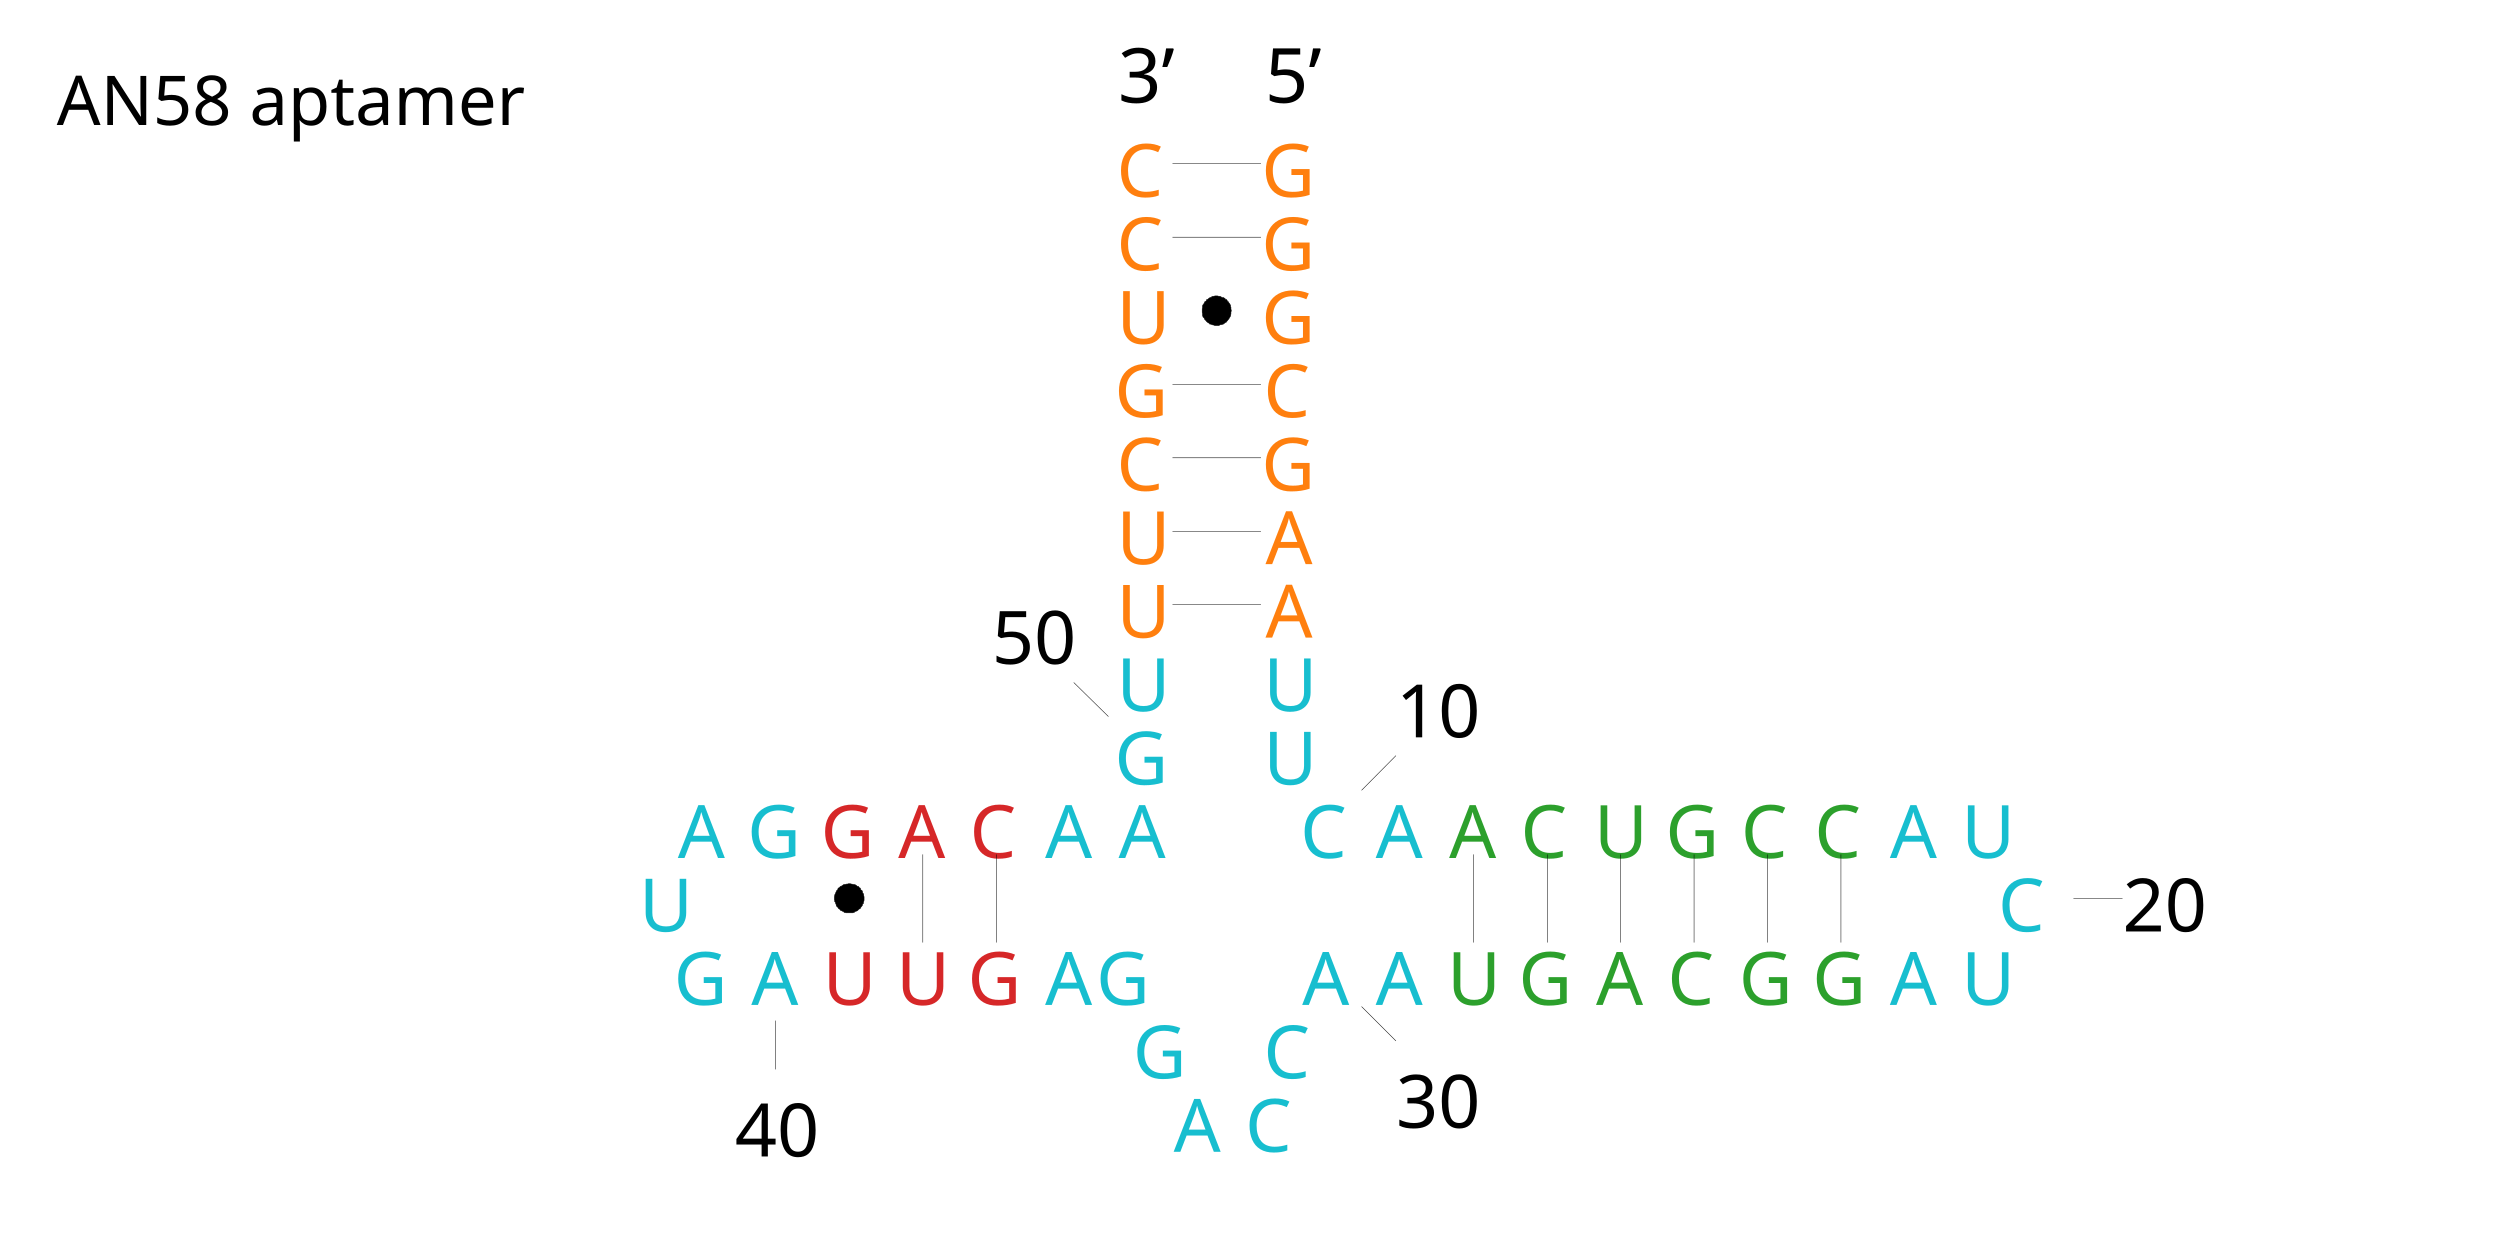
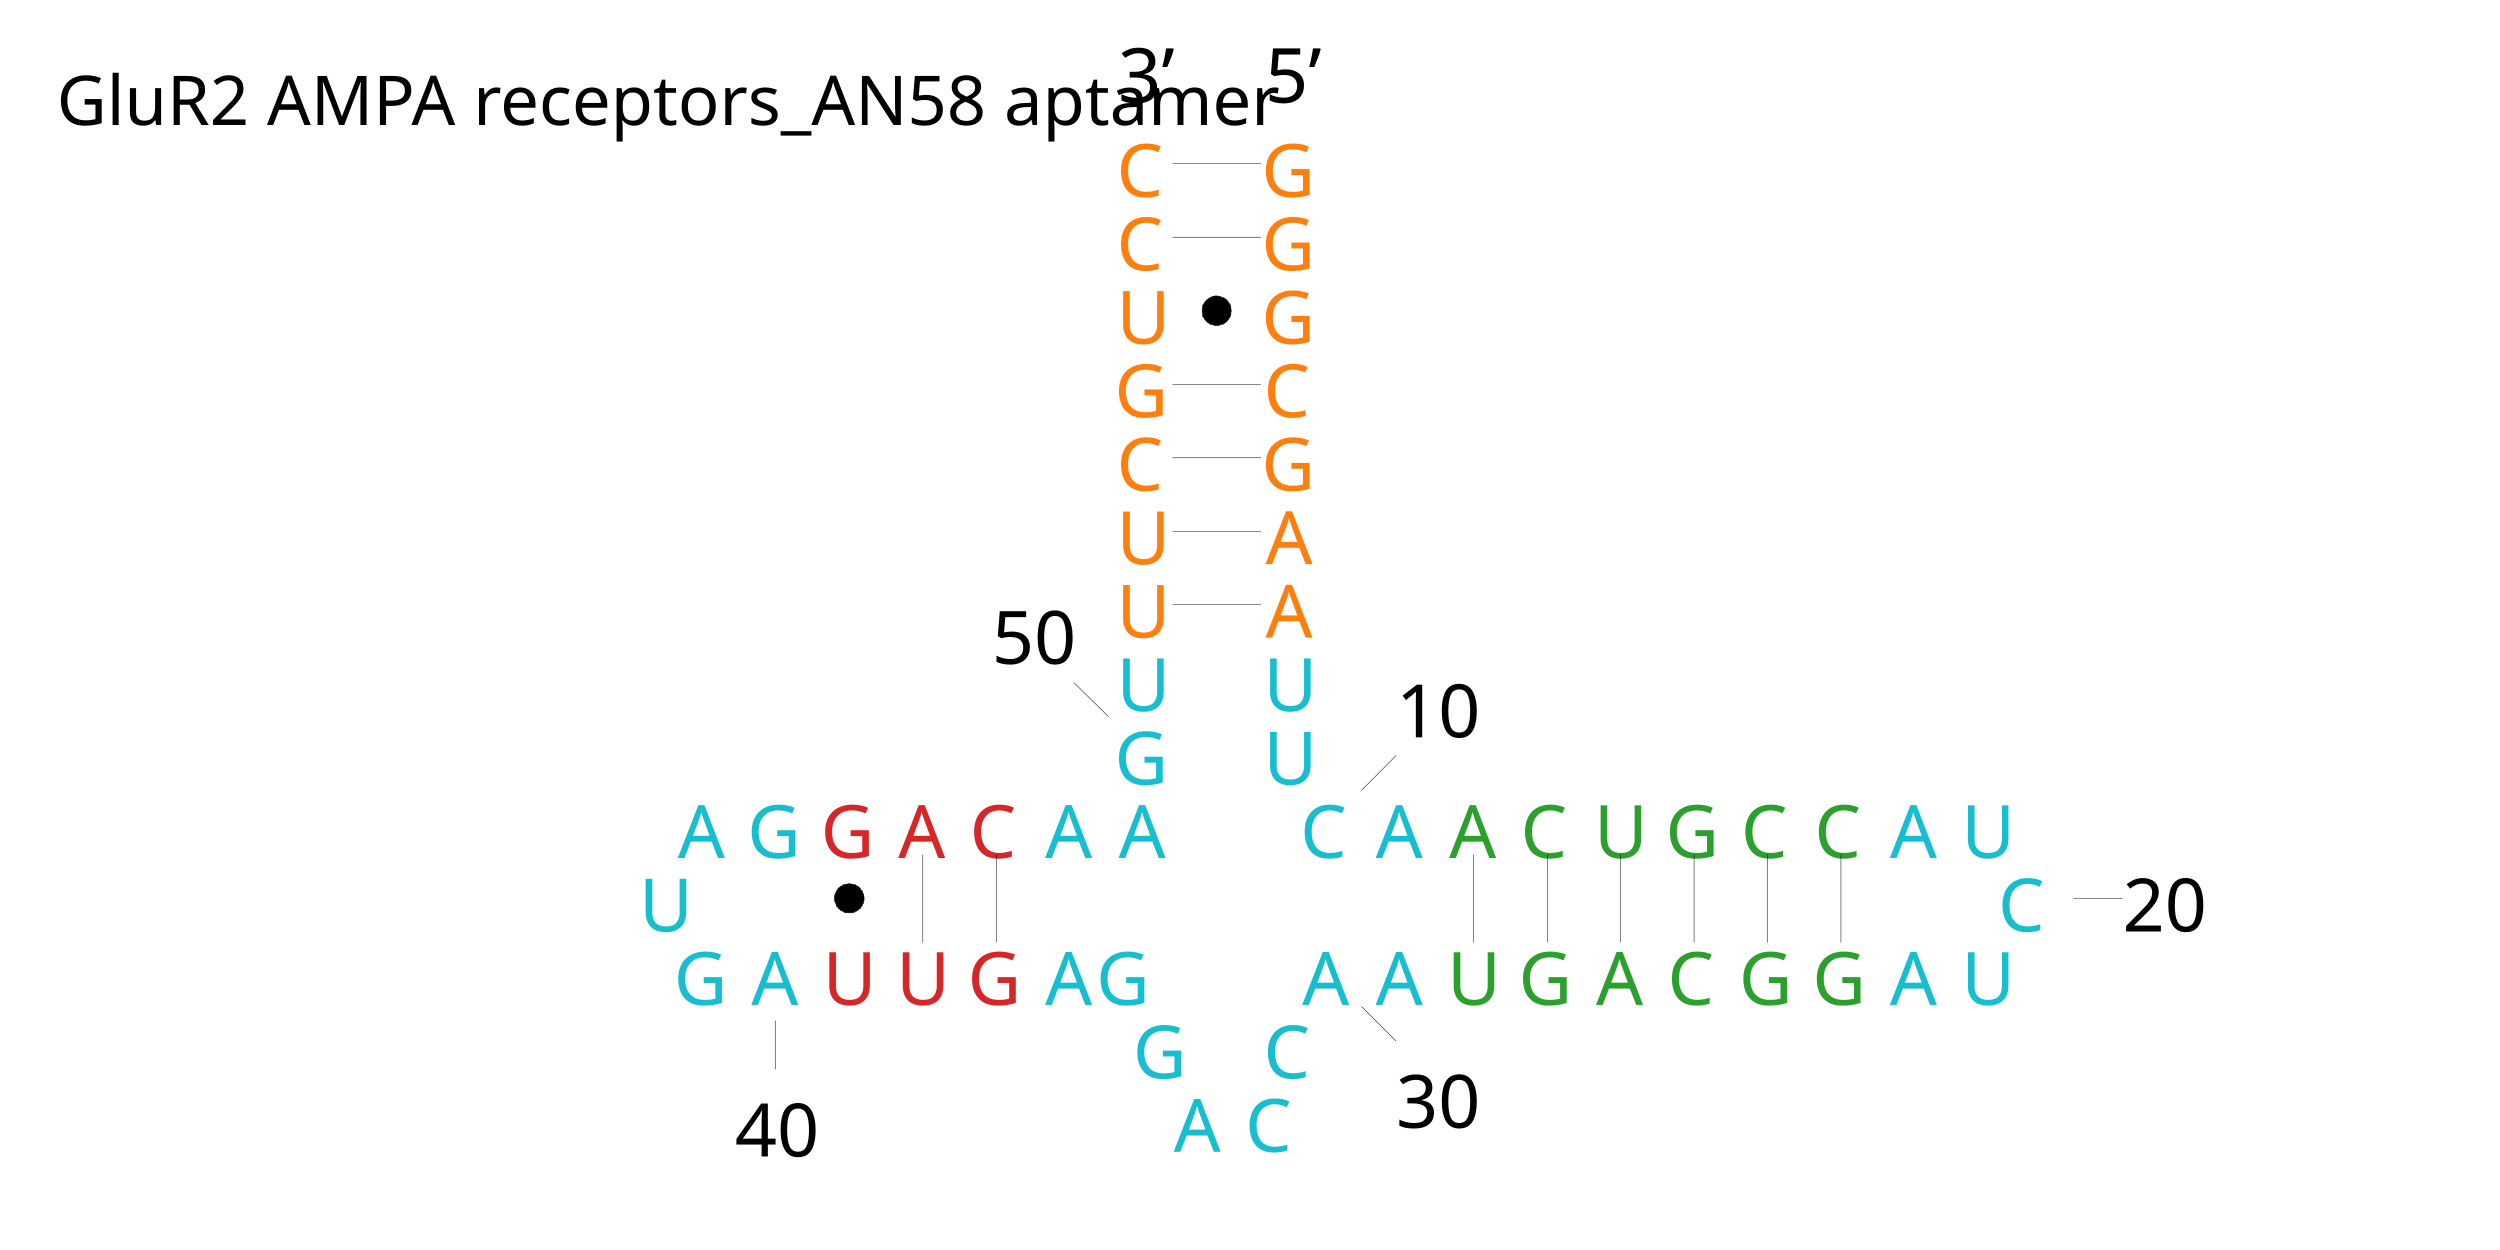
<svg xmlns="http://www.w3.org/2000/svg" version="1.1" id="图层_1" x="0px" y="0px" viewBox="0 0 800 400" style="enable-background:new 0 0 800 400;" xml:space="preserve">
  <style type="text/css">
	.st0{fill:#FF7F0E;}
	.st1{font-family:'ArialMT';}
	.st2{font-size:23.59px;}
	.st3{fill:#17BECF;}
	.st4{fill:none;stroke:#000000;stroke-width:0.158;stroke-miterlimit:1.261;}
	.st5{stroke:#000000;stroke-width:0.158;stroke-miterlimit:1.261;}
	.st6{fill:#2CA02C;}
	.st7{fill:#D62728;}
	.st8{font-size:24.282px;}
	.st9{font-size:22px;}
</style>
  <g id="ID000002">
    <g transform="translate(624.864,65.412)">
      <g transform="rotate(-0.0)">
        <text transform="matrix(1 0 0 1 -221.2234 -2.4125)" class="st0 st1 st2">G</text>
      </g>
    </g>
  </g>
  <g id="ID000003">
    <g transform="translate(624.864,108.260)">
      <g transform="rotate(-0.0)">
        <text transform="matrix(1 0 0 1 -221.2234 -21.7541)" class="st0 st1 st2">G</text>
      </g>
    </g>
  </g>
  <g id="ID000004">
    <g transform="translate(624.864,151.108)">
      <g transform="rotate(-0.0)">
        <text transform="matrix(1 0 0 1 -221.2234 -41.0958)" class="st0 st1 st2">G</text>
      </g>
    </g>
  </g>
  <g id="ID000005">
    <g transform="translate(624.864,193.956)">
      <g transform="rotate(-0.0)">
        <text transform="matrix(1 0 0 1 -220.5671 -60.4374)" class="st0 st1 st2">C</text>
      </g>
    </g>
  </g>
  <g id="ID000006">
    <g transform="translate(624.864,236.803)">
      <g transform="rotate(-0.0)">
        <text transform="matrix(1 0 0 1 -221.2234 -79.7781)" class="st0 st1 st2">G</text>
      </g>
    </g>
  </g>
  <g id="ID000007">
    <g transform="translate(624.864,279.651)">
      <g transform="rotate(-0.0)">
        <text transform="matrix(1 0 0 1 -219.9158 -99.1188)" class="st0 st1 st2">A</text>
      </g>
    </g>
  </g>
  <g id="ID000008">
    <g transform="translate(624.864,322.499)">
      <g transform="rotate(-0.0)">
        <text transform="matrix(1 0 0 1 -219.9158 -118.4599)" class="st0 st1 st2">A</text>
      </g>
    </g>
  </g>
  <g id="ID000009">
    <g transform="translate(624.864,365.347)">
      <g transform="rotate(-0.0)">
        <text transform="matrix(1 0 0 1 -220.5671 -137.8021)" class="st3 st1 st2">U</text>
      </g>
    </g>
  </g>
  <g id="ID000010">
    <g transform="translate(624.864,408.194)">
      <g transform="rotate(-0.0)">
        <text transform="matrix(1 0 0 1 -220.5671 -157.1452)" class="st3 st1 st2">U</text>
      </g>
    </g>
  </g>
  <g id="ID000011">
    <g transform="translate(539.168,408.194)">
      <g transform="rotate(-0.0)">
        <text transform="matrix(1 0 0 1 -182.5401 -157.1452)" class="st3 st1 st2">G</text>
      </g>
    </g>
  </g>
  <g id="ID000012">
    <line class="st4" x1="354.7" y1="229.3" x2="343.6" y2="218.4" />
  </g>
  <g id="ID000013">
    <g transform="translate(498.771,337.804)">
      <g transform="rotate(-0.0)">
        <text transform="matrix(1 0 0 1 -181.3691 -125.3694)" class="st1 st2">50</text>
      </g>
    </g>
  </g>
  <g id="ID000014">
    <g transform="translate(539.168,365.347)">
      <g transform="rotate(-0.0)">
        <text transform="matrix(1 0 0 1 -181.8839 -137.8021)" class="st3 st1 st2">U</text>
      </g>
    </g>
  </g>
  <g id="ID000015">
    <g transform="translate(539.168,322.499)">
      <g transform="rotate(-0.0)">
        <text transform="matrix(1 0 0 1 -181.8839 -118.4599)" class="st0 st1 st2">U</text>
      </g>
    </g>
  </g>
  <g id="ID000016">
    <g transform="translate(539.168,279.651)">
      <g transform="rotate(-0.0)">
        <text transform="matrix(1 0 0 1 -181.8839 -99.1188)" class="st0 st1 st2">U</text>
      </g>
    </g>
  </g>
  <g id="ID000017">
    <g transform="translate(539.168,236.803)">
      <g transform="rotate(-0.0)">
        <text transform="matrix(1 0 0 1 -181.8839 -79.7781)" class="st0 st1 st2">C</text>
      </g>
    </g>
  </g>
  <g id="ID000018">
    <g transform="translate(539.168,193.956)">
      <g transform="rotate(-0.0)">
        <text transform="matrix(1 0 0 1 -182.5401 -60.4374)" class="st0 st1 st2">G</text>
      </g>
    </g>
  </g>
  <g id="ID000019">
    <g transform="translate(539.168,151.108)">
      <g transform="rotate(-0.0)">
        <text transform="matrix(1 0 0 1 -181.8839 -41.0958)" class="st0 st1 st2">U</text>
      </g>
    </g>
  </g>
  <g id="ID000020">
    <g transform="translate(539.168,108.260)">
      <g transform="rotate(-0.0)">
        <text transform="matrix(1 0 0 1 -181.8839 -21.7541)" class="st0 st1 st2">C</text>
      </g>
    </g>
  </g>
  <g id="ID000021">
    <g transform="translate(539.168,65.412)">
      <g transform="rotate(-0.0)">
        <text transform="matrix(1 0 0 1 -181.8839 -2.4125)" class="st0 st1 st2">C</text>
      </g>
    </g>
  </g>
  <g id="ID000022">
    <line class="st4" x1="403.5" y1="52.4" x2="375.2" y2="52.4" />
  </g>
  <g id="ID000023">
    <line class="st4" x1="403.5" y1="75.9" x2="375.2" y2="75.9" />
  </g>
  <g id="ID000024">
    <polygon class="st5" points="384.7,99.4 384.7,99.8 384.7,100 384.8,100.3 384.8,100.6 384.8,100.9 384.9,101.2 385,101.5    385.3,101.7 385.4,102 385.5,102.2 385.8,102.5 386,102.7 386.1,102.9 386.4,103.1 386.6,103.3 386.9,103.4 387.1,103.7    387.3,103.7 387.7,103.8 387.8,103.9 388.2,104 388.4,104 388.8,104.2 389,104.2 389.4,104.2 389.6,104.2 390,104.2 390.3,104    390.6,103.9 390.9,103.9 391.1,103.8 391.5,103.7 391.6,103.6 392,103.3 392.1,103.2 392.4,103.1 392.6,102.8 392.8,102.6    393,102.3 393.2,102.1 393.3,101.9 393.5,101.6 393.7,101.2 393.8,101.1 393.8,100.8 393.9,100.5 393.9,100.2 393.9,99.9 394,99.5    394,99.3 393.9,98.9 393.9,98.7 393.9,98.3 393.8,98.2 393.8,97.8 393.7,97.6 393.5,97.2 393.3,97 393.2,96.8 393,96.5 392.8,96.4    392.6,96 392.4,95.8 392.1,95.8 392,95.5 391.6,95.3 391.5,95.2 391.1,95.2 390.9,95.1 390.6,94.9 390.3,94.8 390,94.8 389.6,94.7    389.4,94.7 389,94.7 388.8,94.7 388.4,94.8 388.2,94.8 387.8,94.9 387.7,95.1 387.3,95.2 387.1,95.3 386.9,95.4 386.6,95.7    386.4,95.8 386.1,95.9 386,96.3 385.8,96.4 385.5,96.6 385.4,96.9 385.3,97.1 385,97.5 384.9,97.6 384.8,98 384.8,98.2 384.8,98.6    384.7,98.8 384.7,99.2  " />
  </g>
  <g id="ID000025">
    <line class="st4" x1="403.5" y1="123" x2="375.2" y2="123" />
  </g>
  <g id="ID000026">
    <line class="st4" x1="403.5" y1="146.5" x2="375.2" y2="146.5" />
  </g>
  <g id="ID000027">
    <line class="st4" x1="403.5" y1="170" x2="375.2" y2="170" />
  </g>
  <g id="ID000028">
    <line class="st4" x1="403.5" y1="193.5" x2="375.2" y2="193.5" />
  </g>
  <g id="ID000030">
    <g transform="translate(646.287,451.042)">
      <g transform="rotate(-0.0)">
        <text transform="matrix(1 0 0 1 -230.2382 -176.4854)" class="st3 st1 st2">C</text>
      </g>
    </g>
  </g>
  <g id="ID000031">
    <line class="st4" x1="435.7" y1="252.9" x2="446.7" y2="241.8" />
  </g>
  <g id="ID000032">
    <g transform="translate(686.685,380.652)">
      <g transform="rotate(-0.0)">
        <text transform="matrix(1 0 0 1 -239.9545 -144.7116)" class="st1 st2">10</text>
      </g>
    </g>
  </g>
  <g id="ID000033">
    <g transform="translate(689.135,451.042)">
      <g transform="rotate(-0.0)">
        <text transform="matrix(1 0 0 1 -248.929 -176.4854)" class="st3 st1 st2">A</text>
      </g>
    </g>
  </g>
  <g id="ID000034">
    <g transform="translate(731.983,451.042)">
      <g transform="rotate(-0.0)">
        <text transform="matrix(1 0 0 1 -268.2701 -176.4854)" class="st6 st1 st2">A</text>
      </g>
    </g>
  </g>
  <g id="ID000035">
    <g transform="translate(774.831,451.042)">
      <g transform="rotate(-0.0)">
        <text transform="matrix(1 0 0 1 -288.2626 -176.4854)" class="st6 st1 st2">C</text>
      </g>
    </g>
  </g>
  <g id="ID000036">
    <g transform="translate(817.679,451.042)">
      <g transform="rotate(-0.0)">
        <text transform="matrix(1 0 0 1 -307.6038 -176.4854)" class="st6 st1 st2">U</text>
      </g>
    </g>
  </g>
  <g id="ID000037">
    <g transform="translate(860.526,451.042)">
      <g transform="rotate(-0.0)">
        <text transform="matrix(1 0 0 1 -327.6022 -176.4854)" class="st6 st1 st2">G</text>
      </g>
    </g>
  </g>
  <g id="ID000038">
    <g transform="translate(903.374,451.042)">
      <g transform="rotate(-0.0)">
        <text transform="matrix(1 0 0 1 -346.2881 -176.4854)" class="st6 st1 st2">C</text>
      </g>
    </g>
  </g>
  <g id="ID000039">
    <g transform="translate(946.222,451.042)">
      <g transform="rotate(-0.0)">
        <text transform="matrix(1 0 0 1 -365.6302 -176.4854)" class="st6 st1 st2">C</text>
      </g>
    </g>
  </g>
  <g id="ID000040">
    <g transform="translate(989.070,451.042)">
      <g transform="rotate(-0.0)">
        <text transform="matrix(1 0 0 1 -384.322 -176.4854)" class="st3 st1 st2">A</text>
      </g>
    </g>
  </g>
  <g id="ID000041">
    <g transform="translate(1031.917,451.042)">
      <g transform="rotate(-0.0)">
        <text transform="matrix(1 0 0 1 -404.3125 -176.4854)" class="st3 st1 st2">U</text>
      </g>
    </g>
  </g>
  <g id="ID000042">
    <g transform="translate(1053.341,493.890)">
      <g transform="rotate(-0.0)">
        <text transform="matrix(1 0 0 1 -413.9835 -195.8285)" class="st3 st1 st2">C</text>
      </g>
    </g>
  </g>
  <g id="ID000043">
    <line class="st4" x1="663.5" y1="287.5" x2="679.2" y2="287.5" />
  </g>
  <g id="ID000044">
    <g transform="translate(1110.472,493.890)">
      <g transform="rotate(-0.0)">
        <text transform="matrix(1 0 0 1 -431.2543 -195.8285)" class="st1 st2">20</text>
      </g>
    </g>
  </g>
  <g id="ID000045">
    <g transform="translate(1031.917,536.738)">
      <g transform="rotate(-0.0)">
        <text transform="matrix(1 0 0 1 -404.3125 -215.1686)" class="st3 st1 st2">U</text>
      </g>
    </g>
  </g>
  <g id="ID000046">
    <g transform="translate(989.070,536.738)">
      <g transform="rotate(-0.0)">
        <text transform="matrix(1 0 0 1 -384.322 -215.1686)" class="st3 st1 st2">A</text>
      </g>
    </g>
  </g>
  <g id="ID000047">
    <g transform="translate(946.222,536.738)">
      <g transform="rotate(-0.0)">
        <text transform="matrix(1 0 0 1 -366.2855 -215.1686)" class="st6 st1 st2">G</text>
      </g>
    </g>
  </g>
  <g id="ID000048">
    <g transform="translate(903.374,536.738)">
      <g transform="rotate(-0.0)">
        <text transform="matrix(1 0 0 1 -346.9424 -215.1686)" class="st6 st1 st2">G</text>
      </g>
    </g>
  </g>
  <g id="ID000049">
    <g transform="translate(860.526,536.738)">
      <g transform="rotate(-0.0)">
        <text transform="matrix(1 0 0 1 -326.9469 -215.1686)" class="st6 st1 st2">C</text>
      </g>
    </g>
  </g>
  <g id="ID000050">
    <g transform="translate(817.679,536.738)">
      <g transform="rotate(-0.0)">
        <text transform="matrix(1 0 0 1 -306.9534 -215.1686)" class="st6 st1 st2">A</text>
      </g>
    </g>
  </g>
  <g id="ID000051">
    <g transform="translate(774.831,536.738)">
      <g transform="rotate(-0.0)">
        <text transform="matrix(1 0 0 1 -288.9199 -215.1686)" class="st6 st1 st2">G</text>
      </g>
    </g>
  </g>
  <g id="ID000052">
    <g transform="translate(731.983,536.738)">
      <g transform="rotate(-0.0)">
        <text transform="matrix(1 0 0 1 -268.9214 -215.1686)" class="st6 st1 st2">U</text>
      </g>
    </g>
  </g>
  <g id="ID000053">
    <g transform="translate(689.135,536.738)">
      <g transform="rotate(-0.0)">
        <text transform="matrix(1 0 0 1 -248.929 -215.1686)" class="st3 st1 st2">A</text>
      </g>
    </g>
  </g>
  <g id="ID000054">
    <g transform="translate(646.287,536.738)">
      <g transform="rotate(-0.0)">
        <text transform="matrix(1 0 0 1 -229.5868 -215.1686)" class="st3 st1 st2">A</text>
      </g>
    </g>
  </g>
  <g id="ID000055">
    <line class="st4" x1="435.7" y1="322.1" x2="446.7" y2="333.1" />
  </g>
  <g id="ID000056">
    <g transform="translate(686.685,608.414)">
      <g transform="rotate(-0.0)">
        <text transform="matrix(1 0 0 1 -239.9545 -247.5244)" class="st1 st2">30</text>
      </g>
    </g>
  </g>
  <g id="ID000057">
    <g transform="translate(624.864,579.586)">
      <g transform="rotate(-0.0)">
        <text transform="matrix(1 0 0 1 -220.5671 -234.5118)" class="st3 st1 st2">C</text>
      </g>
    </g>
  </g>
  <g id="ID000058">
    <g transform="translate(614.152,622.433)">
      <g transform="rotate(-0.0)">
        <text transform="matrix(1 0 0 1 -215.7316 -253.8529)" class="st3 st1 st2">C</text>
      </g>
    </g>
  </g>
  <g id="ID000059">
    <line class="st4" x1="471.6" y1="273.4" x2="471.6" y2="301.6" />
  </g>
  <g id="ID000060">
    <line class="st4" x1="495.2" y1="273.4" x2="495.2" y2="301.6" />
  </g>
  <g id="ID000061">
    <line class="st4" x1="518.6" y1="273.4" x2="518.6" y2="301.6" />
  </g>
  <g id="ID000062">
    <line class="st4" x1="542.1" y1="273.4" x2="542.1" y2="301.6" />
  </g>
  <g id="ID000063">
    <line class="st4" x1="565.6" y1="273.4" x2="565.6" y2="301.6" />
  </g>
  <g id="ID000064">
    <line class="st4" x1="589.1" y1="273.4" x2="589.1" y2="301.6" />
  </g>
  <g id="ID000066">
    <g transform="translate(571.304,622.433)">
      <g transform="rotate(-0.0)">
        <text transform="matrix(1 0 0 1 -195.7386 -253.8529)" class="st3 st1 st2">A</text>
      </g>
    </g>
  </g>
  <g id="ID000067">
    <g transform="translate(549.880,579.586)">
      <g transform="rotate(-0.0)">
        <text transform="matrix(1 0 0 1 -187.3756 -234.5118)" class="st3 st1 st2">G</text>
      </g>
    </g>
  </g>
  <g id="ID000068">
    <g transform="translate(528.456,536.738)">
      <g transform="rotate(-0.0)">
        <text transform="matrix(1 0 0 1 -177.706 -215.1686)" class="st3 st1 st2">G</text>
      </g>
    </g>
  </g>
  <g id="ID000069">
    <g transform="translate(496.320,536.738)">
      <g transform="rotate(-0.0)">
        <text transform="matrix(1 0 0 1 -161.8918 -215.1686)" class="st3 st1 st2">A</text>
      </g>
    </g>
  </g>
  <g id="ID000070">
    <g transform="translate(453.472,536.738)">
      <g transform="rotate(-0.0)">
        <text transform="matrix(1 0 0 1 -143.8563 -215.1686)" class="st7 st1 st2">G</text>
      </g>
    </g>
  </g>
  <g id="ID000071">
    <g transform="translate(410.625,536.738)">
      <g transform="rotate(-0.0)">
        <text transform="matrix(1 0 0 1 -123.8579 -215.1686)" class="st7 st1 st2">U</text>
      </g>
    </g>
  </g>
  <g id="ID000072">
    <g transform="translate(367.777,536.738)">
      <g transform="rotate(-0.0)">
        <text transform="matrix(1 0 0 1 -104.5172 -215.1686)" class="st7 st1 st2">U</text>
      </g>
    </g>
  </g>
  <g id="ID000073">
    <g transform="translate(324.929,536.738)">
      <g transform="rotate(-0.0)">
        <text transform="matrix(1 0 0 1 -84.5247 -215.1686)" class="st3 st1 st2">A</text>
      </g>
    </g>
  </g>
  <g id="ID000074">
    <line class="st4" x1="248.2" y1="326.6" x2="248.2" y2="342.2" />
  </g>
  <g id="ID000075">
    <g transform="translate(324.929,625.147)">
      <g transform="rotate(-0.0)">
        <text transform="matrix(1 0 0 1 -89.7766 -255.0776)" class="st1 st2">40</text>
      </g>
    </g>
  </g>
  <g id="ID000076">
    <g transform="translate(282.081,536.738)">
      <g transform="rotate(-0.0)">
        <text transform="matrix(1 0 0 1 -66.4911 -215.1686)" class="st3 st1 st2">G</text>
      </g>
    </g>
  </g>
  <g id="ID000077">
    <g transform="translate(260.657,493.890)">
      <g transform="rotate(-0.0)">
        <text transform="matrix(1 0 0 1 -56.1638 -195.8285)" class="st3 st1 st2">U</text>
      </g>
    </g>
  </g>
  <g id="ID000078">
    <g transform="translate(282.081,451.042)">
      <g transform="rotate(-0.0)">
        <text transform="matrix(1 0 0 1 -65.1826 -176.4854)" class="st3 st1 st2">A</text>
      </g>
    </g>
  </g>
  <g id="ID000079">
    <g transform="translate(324.929,451.042)">
      <g transform="rotate(-0.0)">
        <text transform="matrix(1 0 0 1 -85.8328 -176.4854)" class="st3 st1 st2">G</text>
      </g>
    </g>
  </g>
  <g id="ID000080">
    <g transform="translate(367.777,451.042)">
      <g transform="rotate(-0.0)">
        <text transform="matrix(1 0 0 1 -105.174 -176.4854)" class="st7 st1 st2">G</text>
      </g>
    </g>
  </g>
  <g id="ID000081">
    <g transform="translate(410.625,451.042)">
      <g transform="rotate(-0.0)">
        <text transform="matrix(1 0 0 1 -123.208 -176.4854)" class="st7 st1 st2">A</text>
      </g>
    </g>
  </g>
  <g id="ID000082">
    <g transform="translate(453.472,451.042)">
      <g transform="rotate(-0.0)">
        <text transform="matrix(1 0 0 1 -143.2005 -176.4854)" class="st7 st1 st2">C</text>
      </g>
    </g>
  </g>
  <g id="ID000083">
    <g transform="translate(496.320,451.042)">
      <g transform="rotate(-0.0)">
        <text transform="matrix(1 0 0 1 -161.8918 -176.4854)" class="st3 st1 st2">A</text>
      </g>
    </g>
  </g>
  <g id="ID000084">
    <g transform="translate(539.168,451.042)">
      <g transform="rotate(-0.0)">
        <text transform="matrix(1 0 0 1 -181.233 -176.4854)" class="st3 st1 st2">A</text>
      </g>
    </g>
  </g>
  <g id="ID000085">
    <line class="st4" x1="318.9" y1="301.6" x2="318.9" y2="273.4" />
  </g>
  <g id="ID000086">
    <line class="st4" x1="295.3" y1="301.6" x2="295.3" y2="273.4" />
  </g>
  <g id="ID000087">
    <polygon class="st5" points="271.8,282.8 271.5,282.8 271.2,282.9 270.9,282.9 270.5,283 270.3,283 269.9,283.1 269.8,283.2    269.5,283.4 269.2,283.6 269,283.6 268.8,283.8 268.5,284.1 268.2,284.2 268.1,284.6 268,284.8 267.8,284.9 267.6,285.3    267.5,285.5 267.4,285.8 267.3,286 267.1,286.4 267.1,286.6 267,287 267,287.2 267,287.6 267,287.9 267.1,288.1 267.1,288.5    267.3,288.7 267.4,289.1 267.5,289.3 267.6,289.6 267.6,289.8 267.9,290.2 268.1,290.3 268.2,290.5 268.4,290.8 268.7,290.9    268.8,291.1 269.1,291.4 269.5,291.5 269.6,291.6 269.9,291.7 270.2,292 270.4,292 270.7,292.1 271,292.1 271.3,292.1 271.6,292.1    271.9,292.1 272.2,292.1 272.5,292.1 272.9,292.1 273.1,292 273.3,292 273.6,291.7 273.9,291.6 274.2,291.5 274.4,291.4    274.7,291.1 274.9,290.9 275.2,290.8 275.4,290.5 275.5,290.3 275.6,290.2 275.9,289.8 276,289.6 276,289.3 276.3,289.1    276.3,288.7 276.4,288.5 276.5,288.1 276.5,287.9 276.5,287.6 276.5,287.2 276.5,287 276.4,286.6 276.4,286.4 276.3,286    276.1,285.8 276,285.5 276,285.3 275.8,284.9 275.5,284.8 275.4,284.6 275.3,284.2 275,284.1 274.8,283.8 274.6,283.6 274.3,283.6    274.1,283.4 273.8,283.2 273.6,283.1 273.2,283 273,283 272.6,282.9 272.4,282.9 272.1,282.8  " />
  </g>
  <text transform="matrix(1 0 0 1 404.7734 32.8369)" class="st1 st8">5’</text>
  <text transform="matrix(1 0 0 1 357.7603 32.8369)" class="st1 st8">3’</text>
-   <text transform="matrix(1 0 0 1 18.1445 40)" class="st1 st9">AN58 aptamer</text>
+   <text transform="matrix(1 0 0 1 18.1445 40)" class="st1 st9">GluR2 AMPA receptors_AN58 aptamer</text>
</svg>
